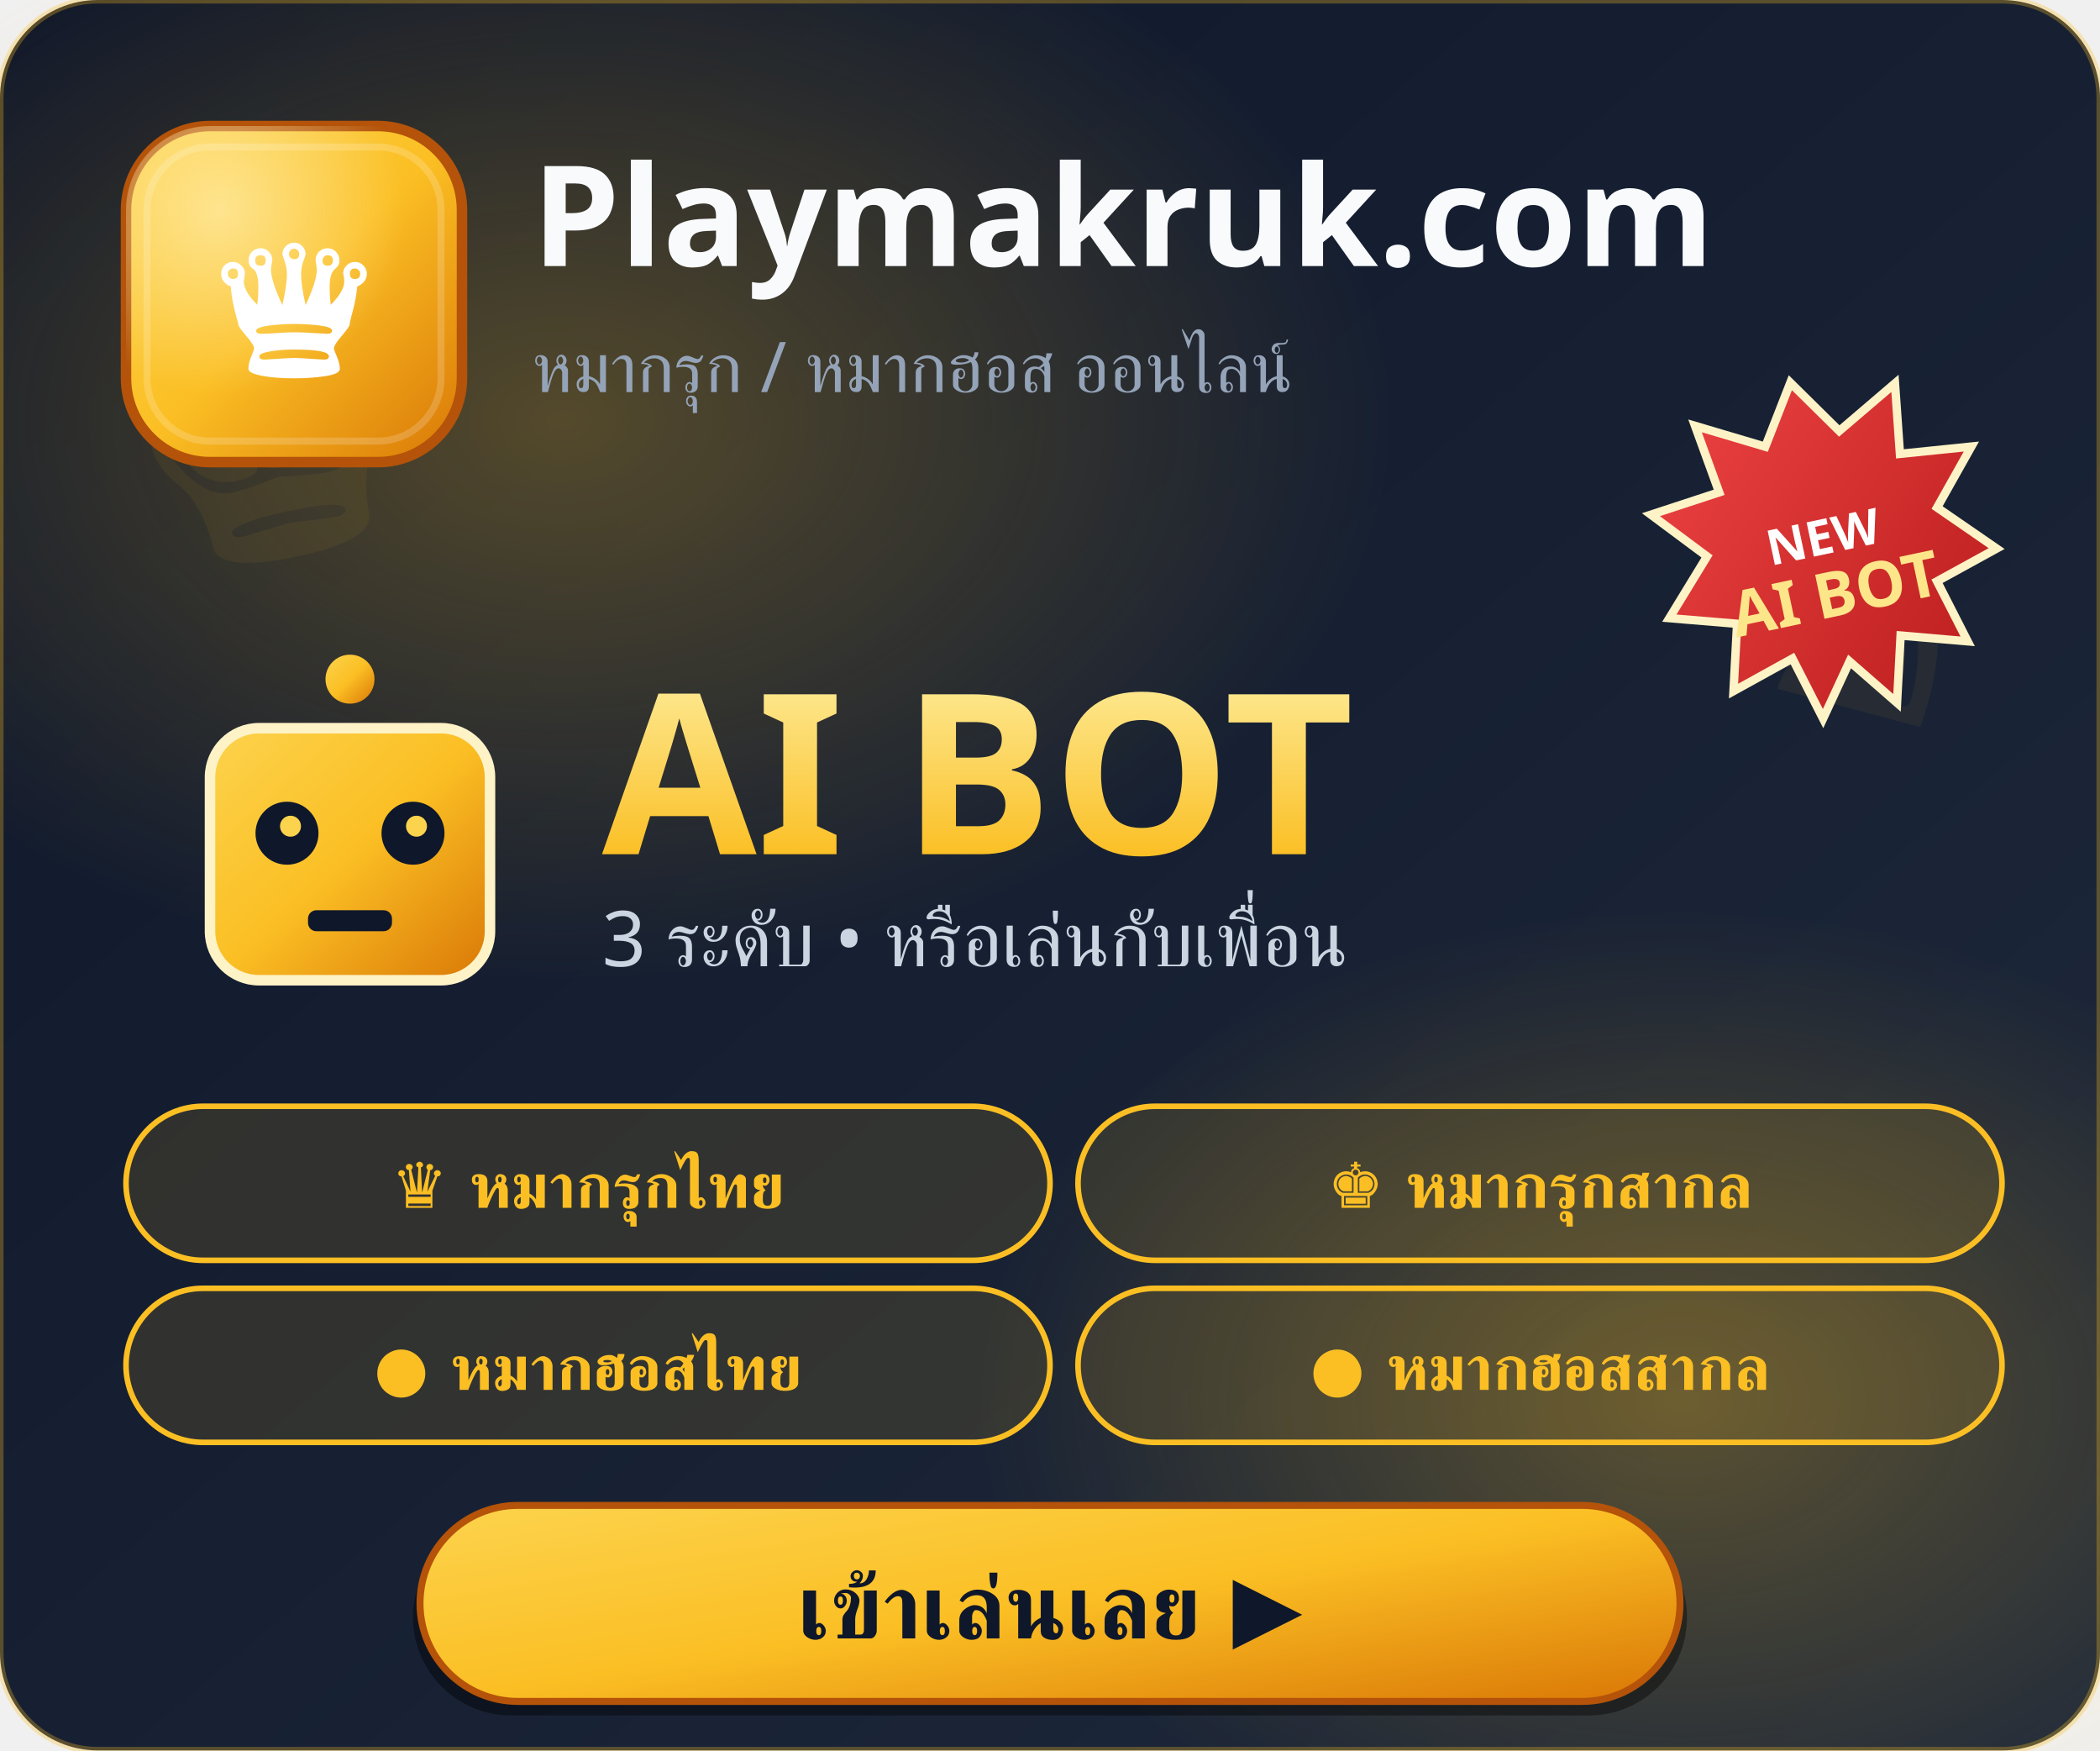
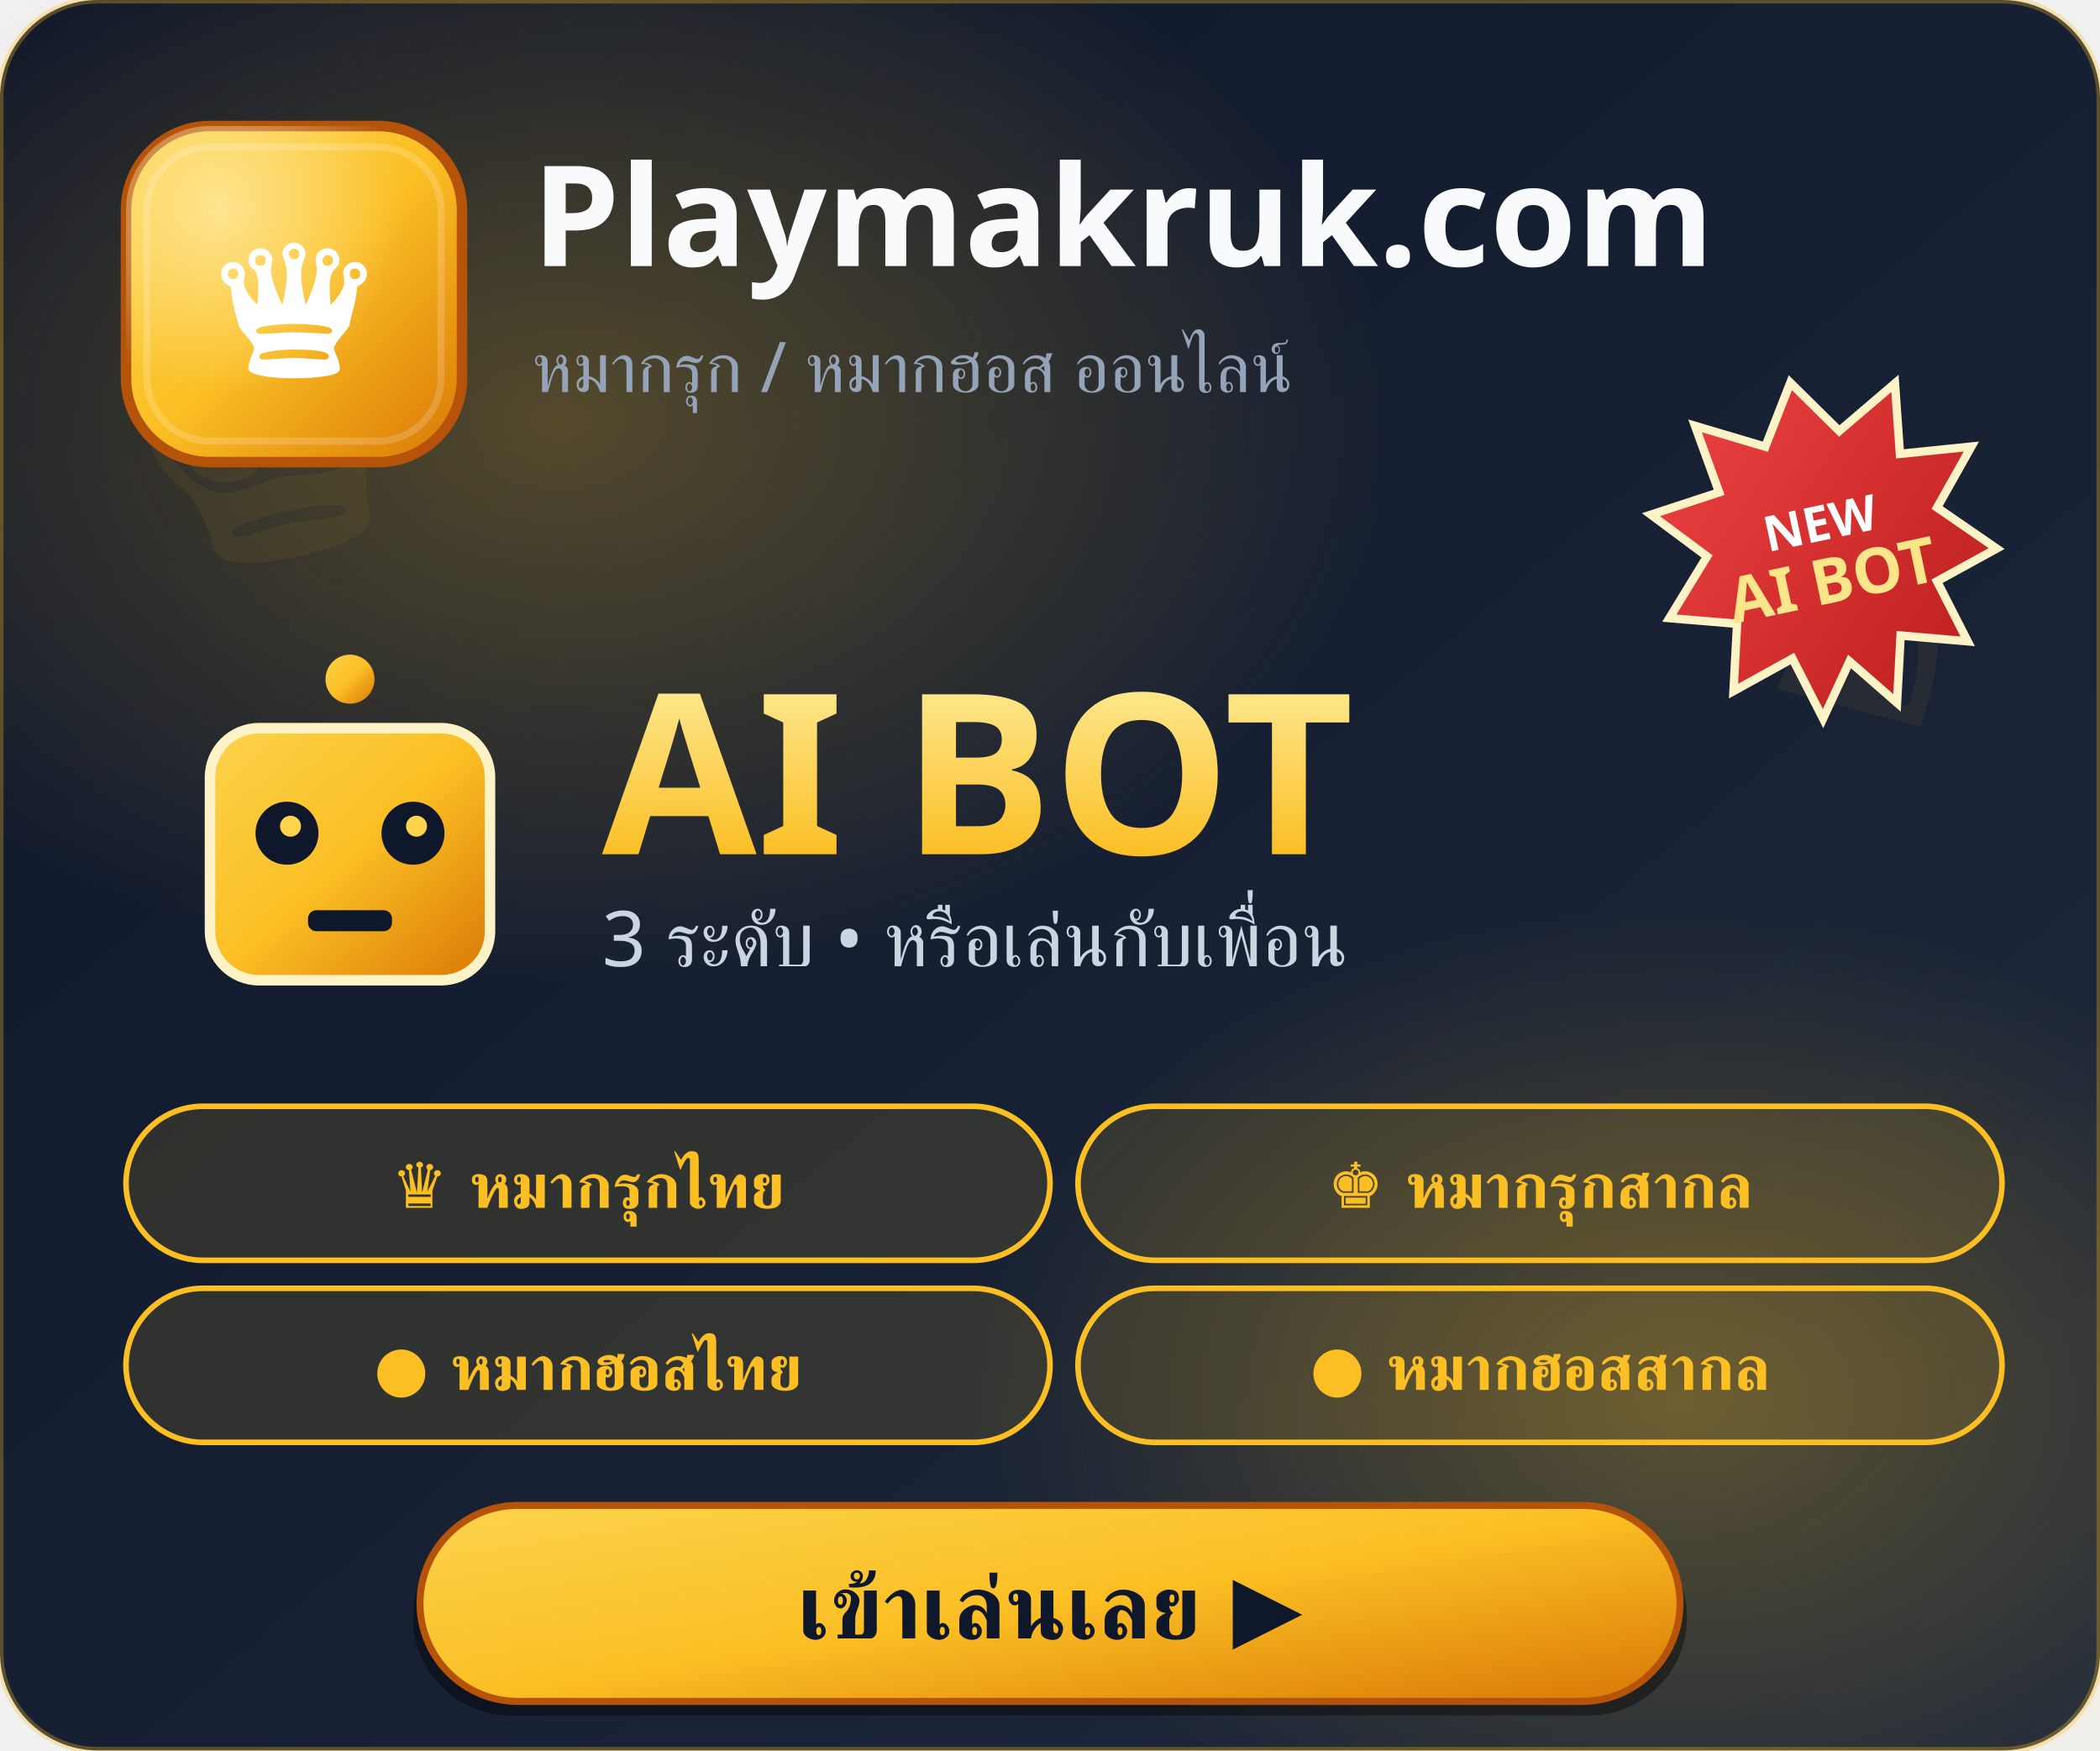
<svg xmlns="http://www.w3.org/2000/svg" viewBox="0 0 300 250" preserveAspectRatio="xMidYMid meet" shape-rendering="geometricPrecision" text-rendering="geometricPrecision">
  <defs>
    <linearGradient id="rcBg" x1="0" y1="0" x2="1" y2="1">
      <stop offset="0" stop-color="#0F172A" />
      <stop offset="1" stop-color="#1E293B" />
    </linearGradient>
    <linearGradient id="rcGold" x1="0" y1="0" x2="1" y2="1">
      <stop offset="0" stop-color="#FCD34D" />
      <stop offset="0.5" stop-color="#FBBF24" />
      <stop offset="1" stop-color="#D97706" />
    </linearGradient>
    <linearGradient id="rcGoldText" x1="0" y1="0" x2="0" y2="1">
      <stop offset="0" stop-color="#FDE68A" />
      <stop offset="1" stop-color="#FBBF24" />
    </linearGradient>
    <linearGradient id="rcRed" x1="0" y1="0" x2="1" y2="1">
      <stop offset="0" stop-color="#EF4444" />
      <stop offset="1" stop-color="#B91C1C" />
    </linearGradient>
    <radialGradient id="rcLogoShine" cx="0.28" cy="0.25" r="0.55">
      <stop offset="0" stop-color="#FFF0B4" stop-opacity="0.7" />
      <stop offset="1" stop-color="#FFF0B4" stop-opacity="0" />
    </radialGradient>
    <radialGradient id="rcGlow" cx="0.5" cy="0.5" r="0.5">
      <stop offset="0" stop-color="#FBBF24" stop-opacity="0.28" />
      <stop offset="1" stop-color="#FBBF24" stop-opacity="0" />
    </radialGradient>
  </defs>
  <rect width="300" height="250" rx="14" fill="url(#rcBg)" stroke="#FBBF24" stroke-opacity="0.3" stroke-width="1" />
  <ellipse cx="80" cy="60" rx="120" ry="80" fill="url(#rcGlow)" />
  <ellipse cx="240" cy="200" rx="100" ry="70" fill="url(#rcGlow)" />
  <g font-family="Georgia, serif" font-weight="bold" fill="#FBBF24" opacity="0.06">
    <text x="20" y="80" font-size="56" transform="rotate(-12 40 80)">♚</text>
    <text x="240" y="100" font-size="50" transform="rotate(15 260 100)">♞</text>
  </g>
  <g transform="translate(18, 18)">
    <rect width="48" height="48" rx="12" fill="url(#rcGold)" stroke="#B45309" stroke-width="1.5" />
    <rect width="48" height="48" rx="12" fill="url(#rcLogoShine)" />
    <text x="24" y="36" font-family="'Prompt','Sarabun',Georgia,serif" font-size="30" font-weight="900" fill="#FFFFFF" text-anchor="middle">♛</text>
    <rect x="3" y="3" width="42" height="42" rx="9" fill="none" stroke="#FFFFFF" stroke-opacity="0.18" stroke-width="1" />
  </g>
  <text x="76" y="38" font-family="'Prompt','Sarabun',sans-serif" font-size="20" font-weight="700" fill="#F8FAFC">Playmakruk.com</text>
  <text x="76" y="56" font-family="'Prompt','Sarabun',sans-serif" font-size="10" fill="#94A3B8">หมากรุก / หมากฮอส ออนไลน์</text>
  <g transform="translate(262, 84) rotate(-12)">
    <path d="M0,-30 L5.4,-21.8 L14.6,-26.8 L13.2,-16.8 L23.4,-15.7 L16.8,-8.2 L23.9,-0.7 L14.6,2.1 L17.1,11.4 L7.9,8.6 L5.4,17.9 L0,10.7 L-5.4,17.9 L-7.9,8.6 L-17.1,11.4 L-14.6,2.1 L-23.9,-0.7 L-16.8,-8.2 L-23.4,-15.7 L-13.2,-16.8 L-14.6,-26.8 L-5.4,-21.8 Z" fill="url(#rcRed)" stroke="#FEF3C7" stroke-width="1.2" />
-     <text x="0" y="-5" font-family="'Prompt','Sarabun',sans-serif" font-size="7" font-weight="800" fill="#FFFFFF" text-anchor="middle">NEW</text>
-     <text x="0" y="4" font-family="'Prompt','Sarabun',sans-serif" font-size="9" font-weight="900" fill="#FDE68A" text-anchor="middle">AI BOT</text>
+     <text x="0" y="-7" font-family="'Prompt','Sarabun',sans-serif" font-size="7" font-weight="800" fill="#FFFFFF" text-anchor="middle">NEW</text>
+     <text x="0" y="2" font-family="'Prompt','Sarabun',sans-serif" font-size="9" font-weight="900" fill="#FDE68A" text-anchor="middle">AI BOT</text>
  </g>
  <g transform="translate(28, 90)">
    <g transform="translate(0, 4)">
      <line x1="22" y1="0" x2="22" y2="8" stroke="url(#rcGold)" stroke-width="2.5" />
      <circle cx="22" cy="3" r="3.5" fill="url(#rcGold)" />
      <rect x="2" y="10" width="40" height="36" rx="7" fill="url(#rcGold)" stroke="#FEF3C7" stroke-width="1.5" />
      <circle cx="13" cy="25" r="4.5" fill="#0F172A" />
      <circle cx="31" cy="25" r="4.5" fill="#0F172A" />
      <circle cx="13.5" cy="24" r="1.5" fill="#FCD34D" />
      <circle cx="31.5" cy="24" r="1.5" fill="#FCD34D" />
      <rect x="16" y="36" width="12" height="3" rx="1.2" fill="#0F172A" />
    </g>
    <text x="58" y="32" font-family="'Prompt','Sarabun',sans-serif" font-size="32" font-weight="900" fill="url(#rcGoldText)">AI BOT</text>
    <text x="58" y="48" font-family="'Prompt','Sarabun',sans-serif" font-size="11" font-weight="500" fill="#CBD5E1">3 ระดับ • หรือเล่นกับเพื่อน</text>
  </g>
  <g font-family="'Prompt','Sarabun',sans-serif" font-size="9" font-weight="600">
    <g transform="translate(18, 158)">
      <rect width="132" height="22" rx="11" fill="rgba(251,191,36,0.12)" stroke="#FBBF24" stroke-width="0.8" />
      <text x="66" y="14.5" fill="#FBBF24" text-anchor="middle">♛ หมากรุกไทย</text>
    </g>
    <g transform="translate(154, 158)">
      <rect width="132" height="22" rx="11" fill="rgba(251,191,36,0.12)" stroke="#FBBF24" stroke-width="0.8" />
      <text x="66" y="14.5" fill="#FBBF24" text-anchor="middle">♚ หมากรุกสากล</text>
    </g>
    <g transform="translate(18, 184)">
      <rect width="132" height="22" rx="11" fill="rgba(251,191,36,0.12)" stroke="#FBBF24" stroke-width="0.8" />
      <text x="66" y="14.5" fill="#FBBF24" text-anchor="middle">● หมากฮอสไทย</text>
    </g>
    <g transform="translate(154, 184)">
      <rect width="132" height="22" rx="11" fill="rgba(251,191,36,0.12)" stroke="#FBBF24" stroke-width="0.8" />
      <text x="66" y="14.5" fill="#FBBF24" text-anchor="middle">● หมากฮอสสากล</text>
    </g>
  </g>
  <g transform="translate(60, 215)">
    <rect x="-1" y="2" width="182" height="28" rx="14" fill="#000000" opacity="0.4" />
    <rect width="180" height="28" rx="14" fill="url(#rcGold)" stroke="#B45309" stroke-width="1" />
    <text x="90" y="19" font-family="'Prompt','Sarabun',sans-serif" font-size="13" font-weight="800" fill="#0F172A" text-anchor="middle">เข้าเล่นเลย ▶</text>
  </g>
</svg>
